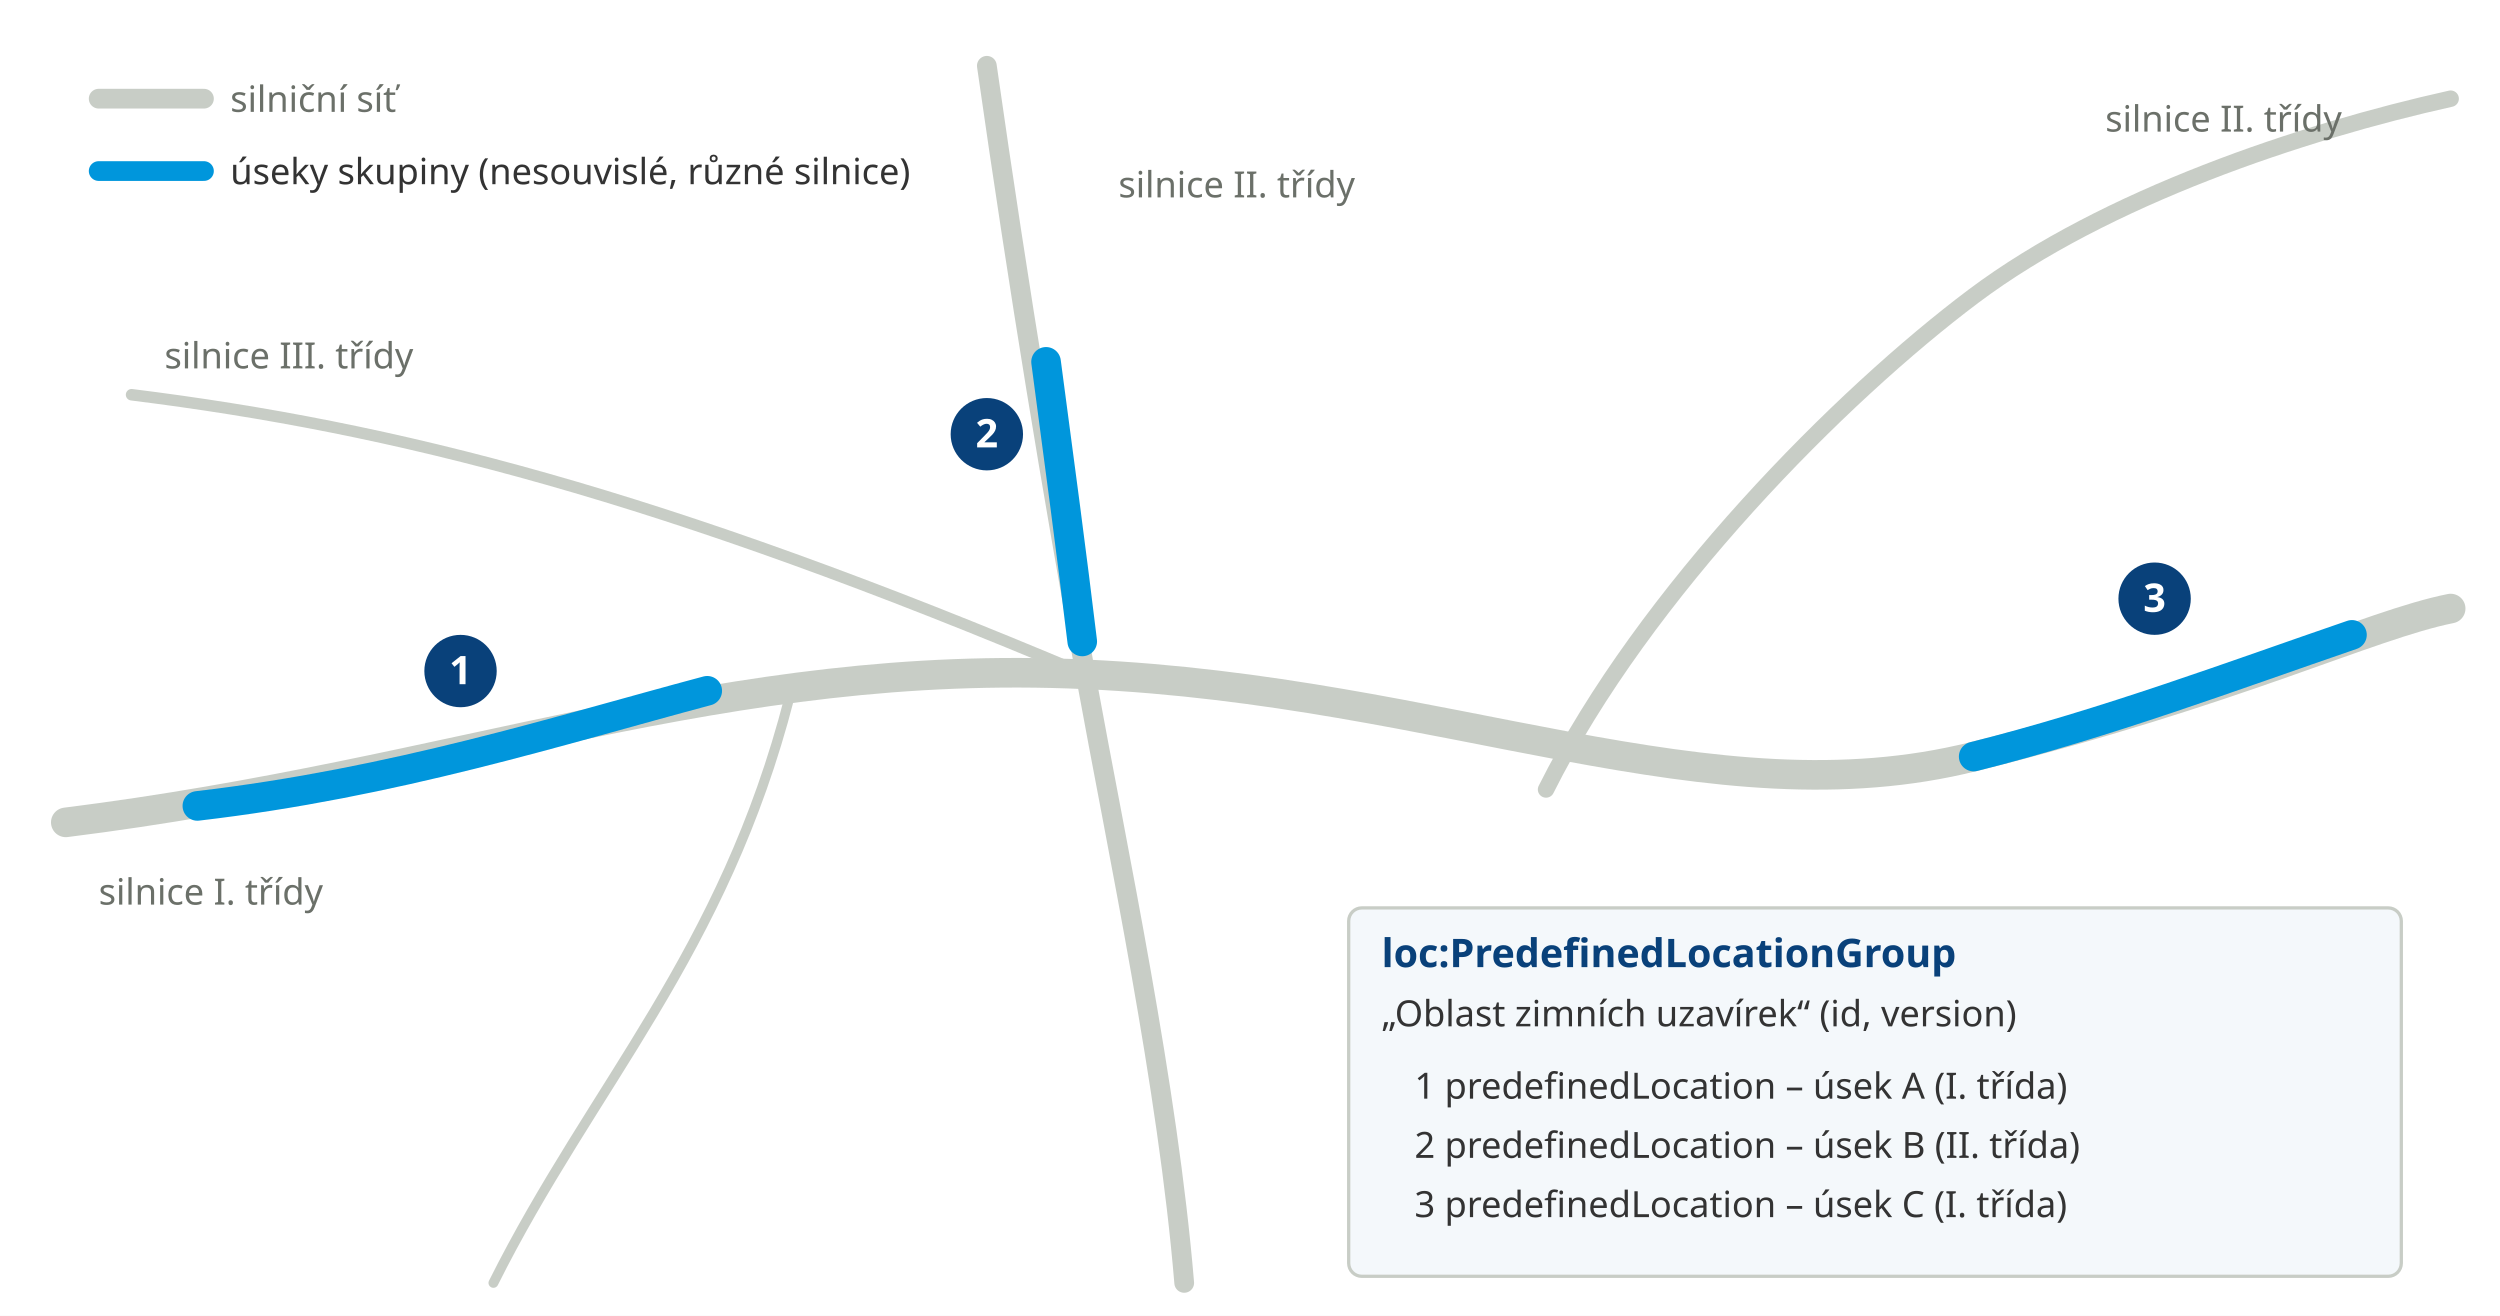
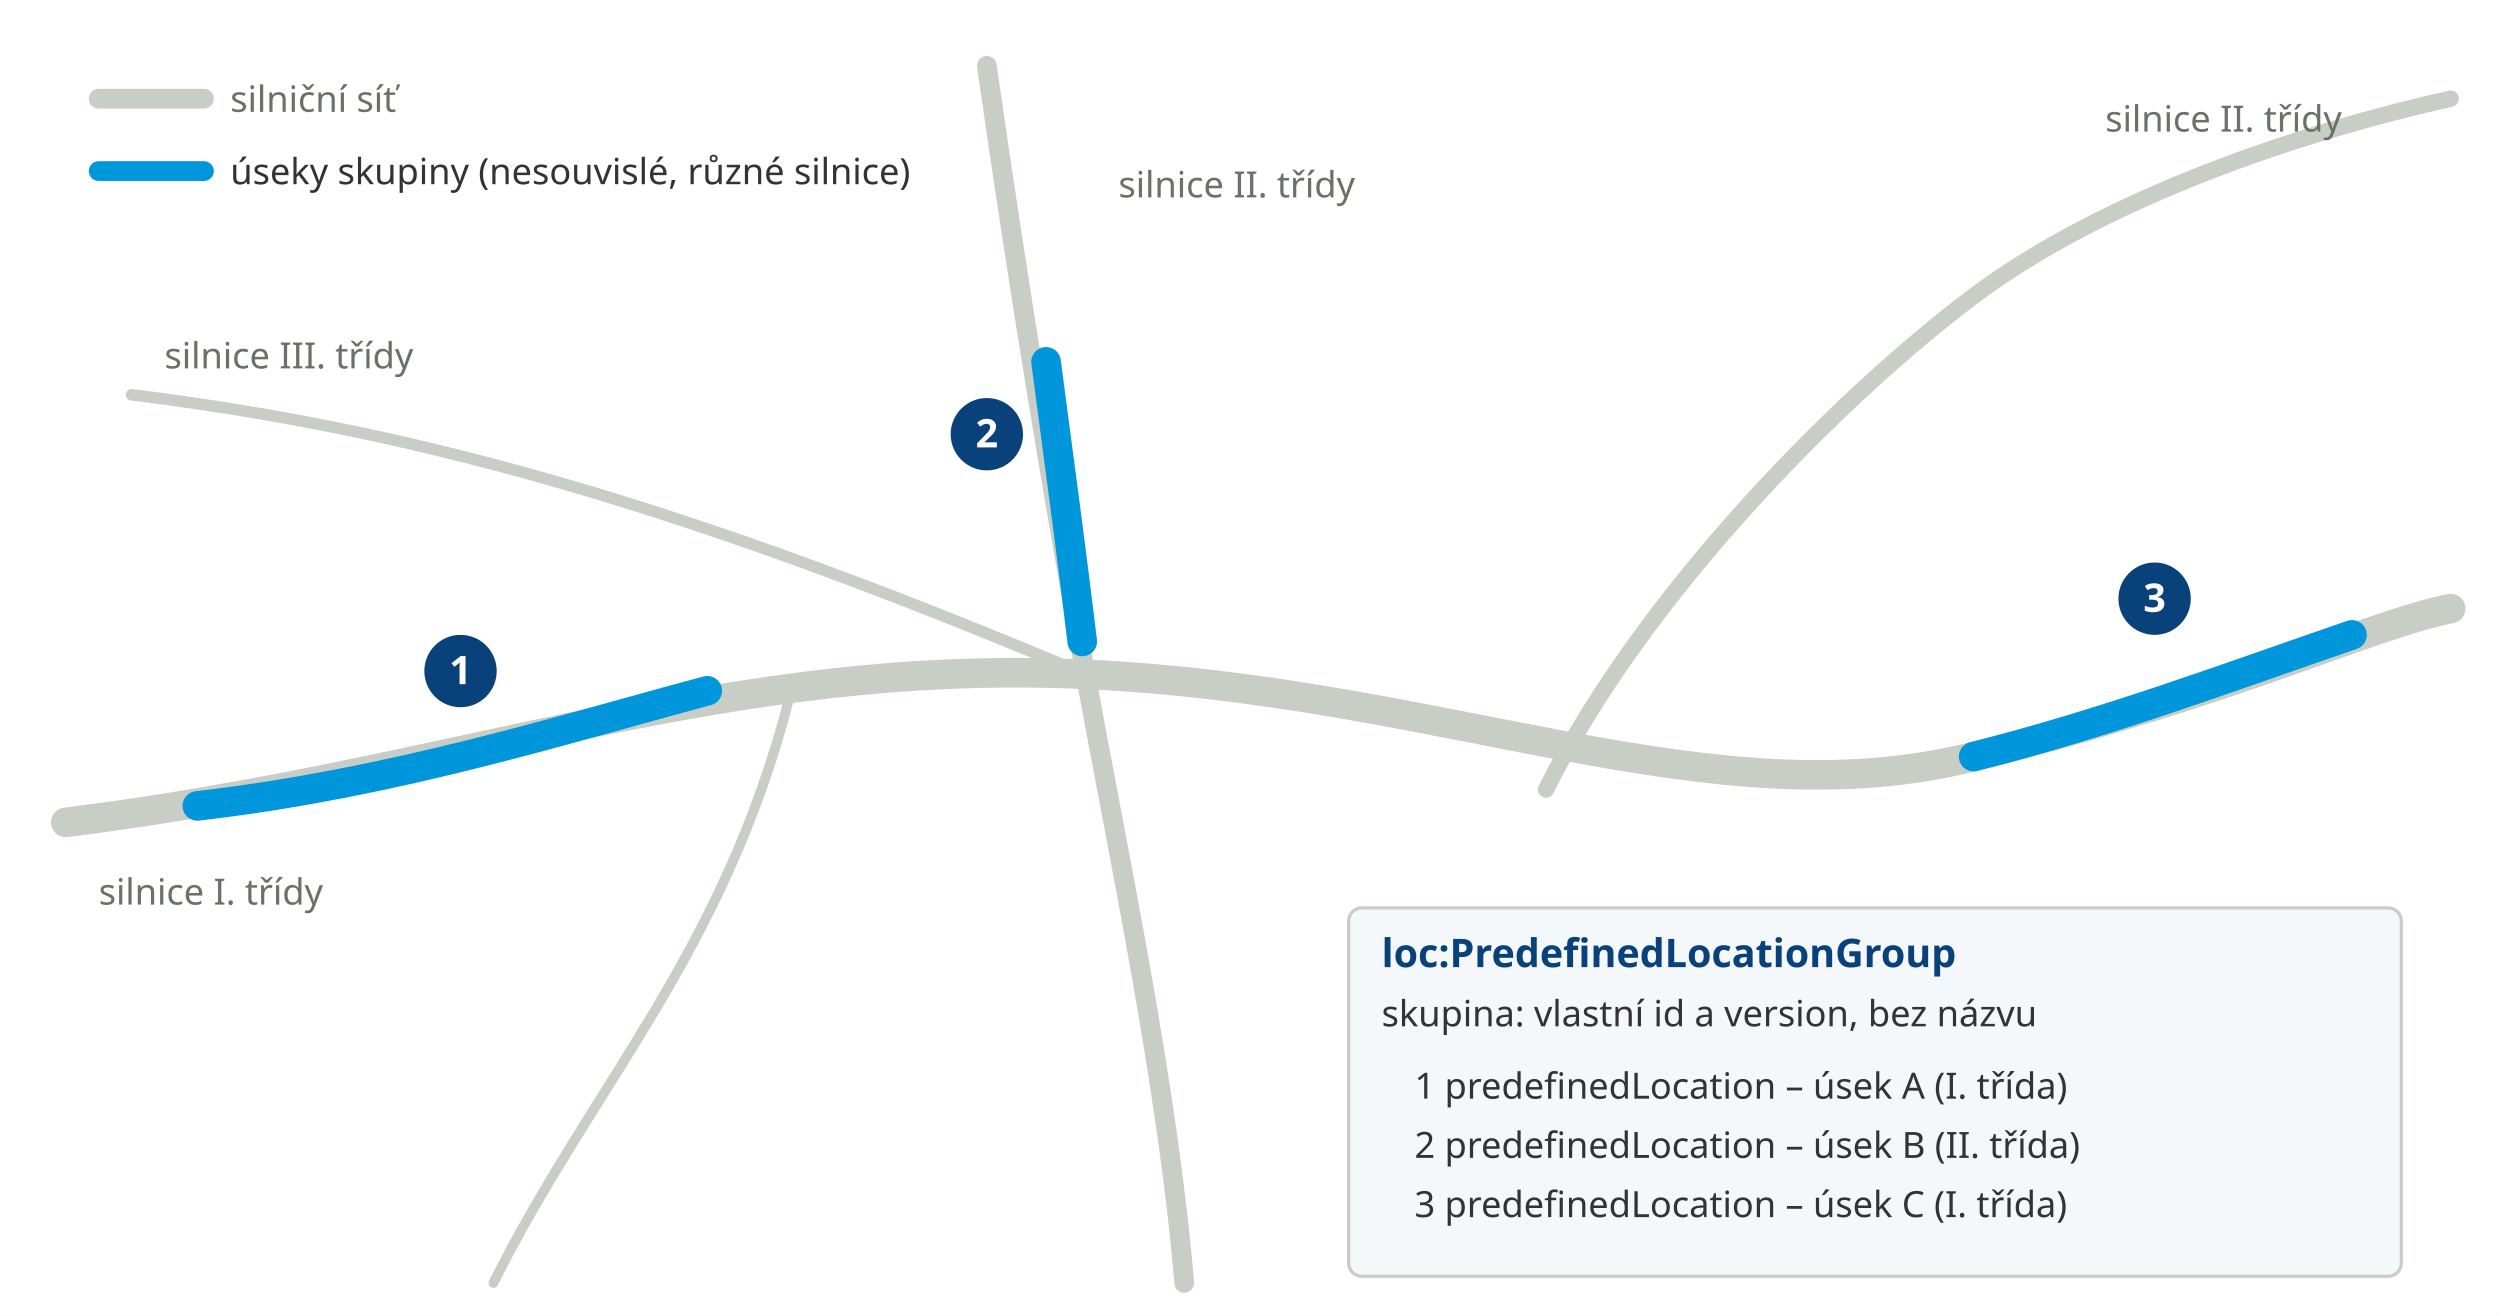
<svg xmlns="http://www.w3.org/2000/svg" viewBox="0 0 760 400" width="760" height="400">
  <rect width="760" height="400" fill="#FFFFFF" />
  <path d="M20,250 C140,235 220,200 330,205 S520,250 600,230 S720,190 745,185" fill="none" stroke="#C8CDC6" stroke-width="9" stroke-linecap="round" />
  <text x="30" y="275" font-family="Noto Sans, Noto Serif, DejaVu Sans, sans-serif" font-size="11" fill="#6B7069" text-anchor="start" font-weight="normal">silnice I. třídy</text>
  <path d="M300,20 C310,90 320,150 330,205 S355,330 360,390" fill="none" stroke="#C8CDC6" stroke-width="6" stroke-linecap="round" />
  <text x="340" y="60" font-family="Noto Sans, Noto Serif, DejaVu Sans, sans-serif" font-size="11" fill="#6B7069" text-anchor="start" font-weight="normal">silnice II. třídy</text>
  <path d="M470,240 C500,180 560,120 600,90 S700,40 745,30" fill="none" stroke="#C8CDC6" stroke-width="5" stroke-linecap="round" />
  <text x="640" y="40" font-family="Noto Sans, Noto Serif, DejaVu Sans, sans-serif" font-size="11" fill="#6B7069" text-anchor="start" font-weight="normal">silnice II. třídy</text>
  <path d="M40,120 C120,130 200,150 330,205" fill="none" stroke="#C8CDC6" stroke-width="3.5" stroke-linecap="round" />
  <text x="50" y="112" font-family="Noto Sans, Noto Serif, DejaVu Sans, sans-serif" font-size="11" fill="#6B7069" text-anchor="start" font-weight="normal">silnice III. třídy</text>
  <path d="M150,390 C180,330 220,290 240,212" fill="none" stroke="#C8CDC6" stroke-width="3" stroke-linecap="round" />
  <path d="M60,245 C120,238 170,222 215,210" fill="none" stroke="#0096DC" stroke-width="9" stroke-linecap="round" />
  <path d="M318,110 C322,140 326,170 329,195" fill="none" stroke="#0096DC" stroke-width="9" stroke-linecap="round" />
  <path d="M600,230 C640,220 680,205 715,193" fill="none" stroke="#0096DC" stroke-width="9" stroke-linecap="round" />
  <circle cx="140" cy="204" r="11" fill="#09417A" />
  <text x="140" y="208" font-family="Noto Sans, Noto Serif, DejaVu Sans, sans-serif" font-size="12" fill="#FFFFFF" text-anchor="middle" font-weight="bold">1</text>
  <circle cx="300" cy="132" r="11" fill="#09417A" />
  <text x="300" y="136" font-family="Noto Sans, Noto Serif, DejaVu Sans, sans-serif" font-size="12" fill="#FFFFFF" text-anchor="middle" font-weight="bold">2</text>
  <circle cx="655" cy="182" r="11" fill="#09417A" />
  <text x="655" y="186" font-family="Noto Sans, Noto Serif, DejaVu Sans, sans-serif" font-size="12" fill="#FFFFFF" text-anchor="middle" font-weight="bold">3</text>
  <rect x="410" y="276" width="320" height="112" rx="4" fill="#F4F8FB" stroke="#C8CDC6" />
  <text x="420" y="294" font-family="Noto Sans, Noto Serif, DejaVu Sans, sans-serif" font-size="12" fill="#09417A" text-anchor="start" font-weight="bold">loc:PredefinedLocationGroup</text>
-   <text x="420" y="312" font-family="Noto Sans, Noto Serif, DejaVu Sans, sans-serif" font-size="11" fill="#333333" text-anchor="start" font-weight="normal">„Oblast zimních uzavírek“ (id, version)</text>
+   <text x="420" y="312" font-family="Noto Sans, Noto Serif, DejaVu Sans, sans-serif" font-size="11" fill="#333333" text-anchor="start" font-weight="normal">skupina: vlastní id a version, bez názvu</text>
  <text x="430" y="334" font-family="Noto Sans, Noto Serif, DejaVu Sans, sans-serif" font-size="11" fill="#333333" text-anchor="start" font-weight="normal">1  predefinedLocation – úsek A (I. třída)</text>
  <text x="430" y="352" font-family="Noto Sans, Noto Serif, DejaVu Sans, sans-serif" font-size="11" fill="#333333" text-anchor="start" font-weight="normal">2  predefinedLocation – úsek B (II. třída)</text>
  <text x="430" y="370" font-family="Noto Sans, Noto Serif, DejaVu Sans, sans-serif" font-size="11" fill="#333333" text-anchor="start" font-weight="normal">3  predefinedLocation – úsek C (I. třída)</text>
  <line x1="30" y1="30" x2="62" y2="30" stroke="#C8CDC6" stroke-width="6" stroke-linecap="round" />
  <text x="70" y="34" font-family="Noto Sans, Noto Serif, DejaVu Sans, sans-serif" font-size="11" fill="#6B7069" text-anchor="start" font-weight="normal">silniční síť</text>
  <line x1="30" y1="52" x2="62" y2="52" stroke="#0096DC" stroke-width="6" stroke-linecap="round" />
  <text x="70" y="56" font-family="Noto Sans, Noto Serif, DejaVu Sans, sans-serif" font-size="11" fill="#333333" text-anchor="start" font-weight="normal">úseky skupiny (nesouvislé, různé silnice)</text>
</svg>
